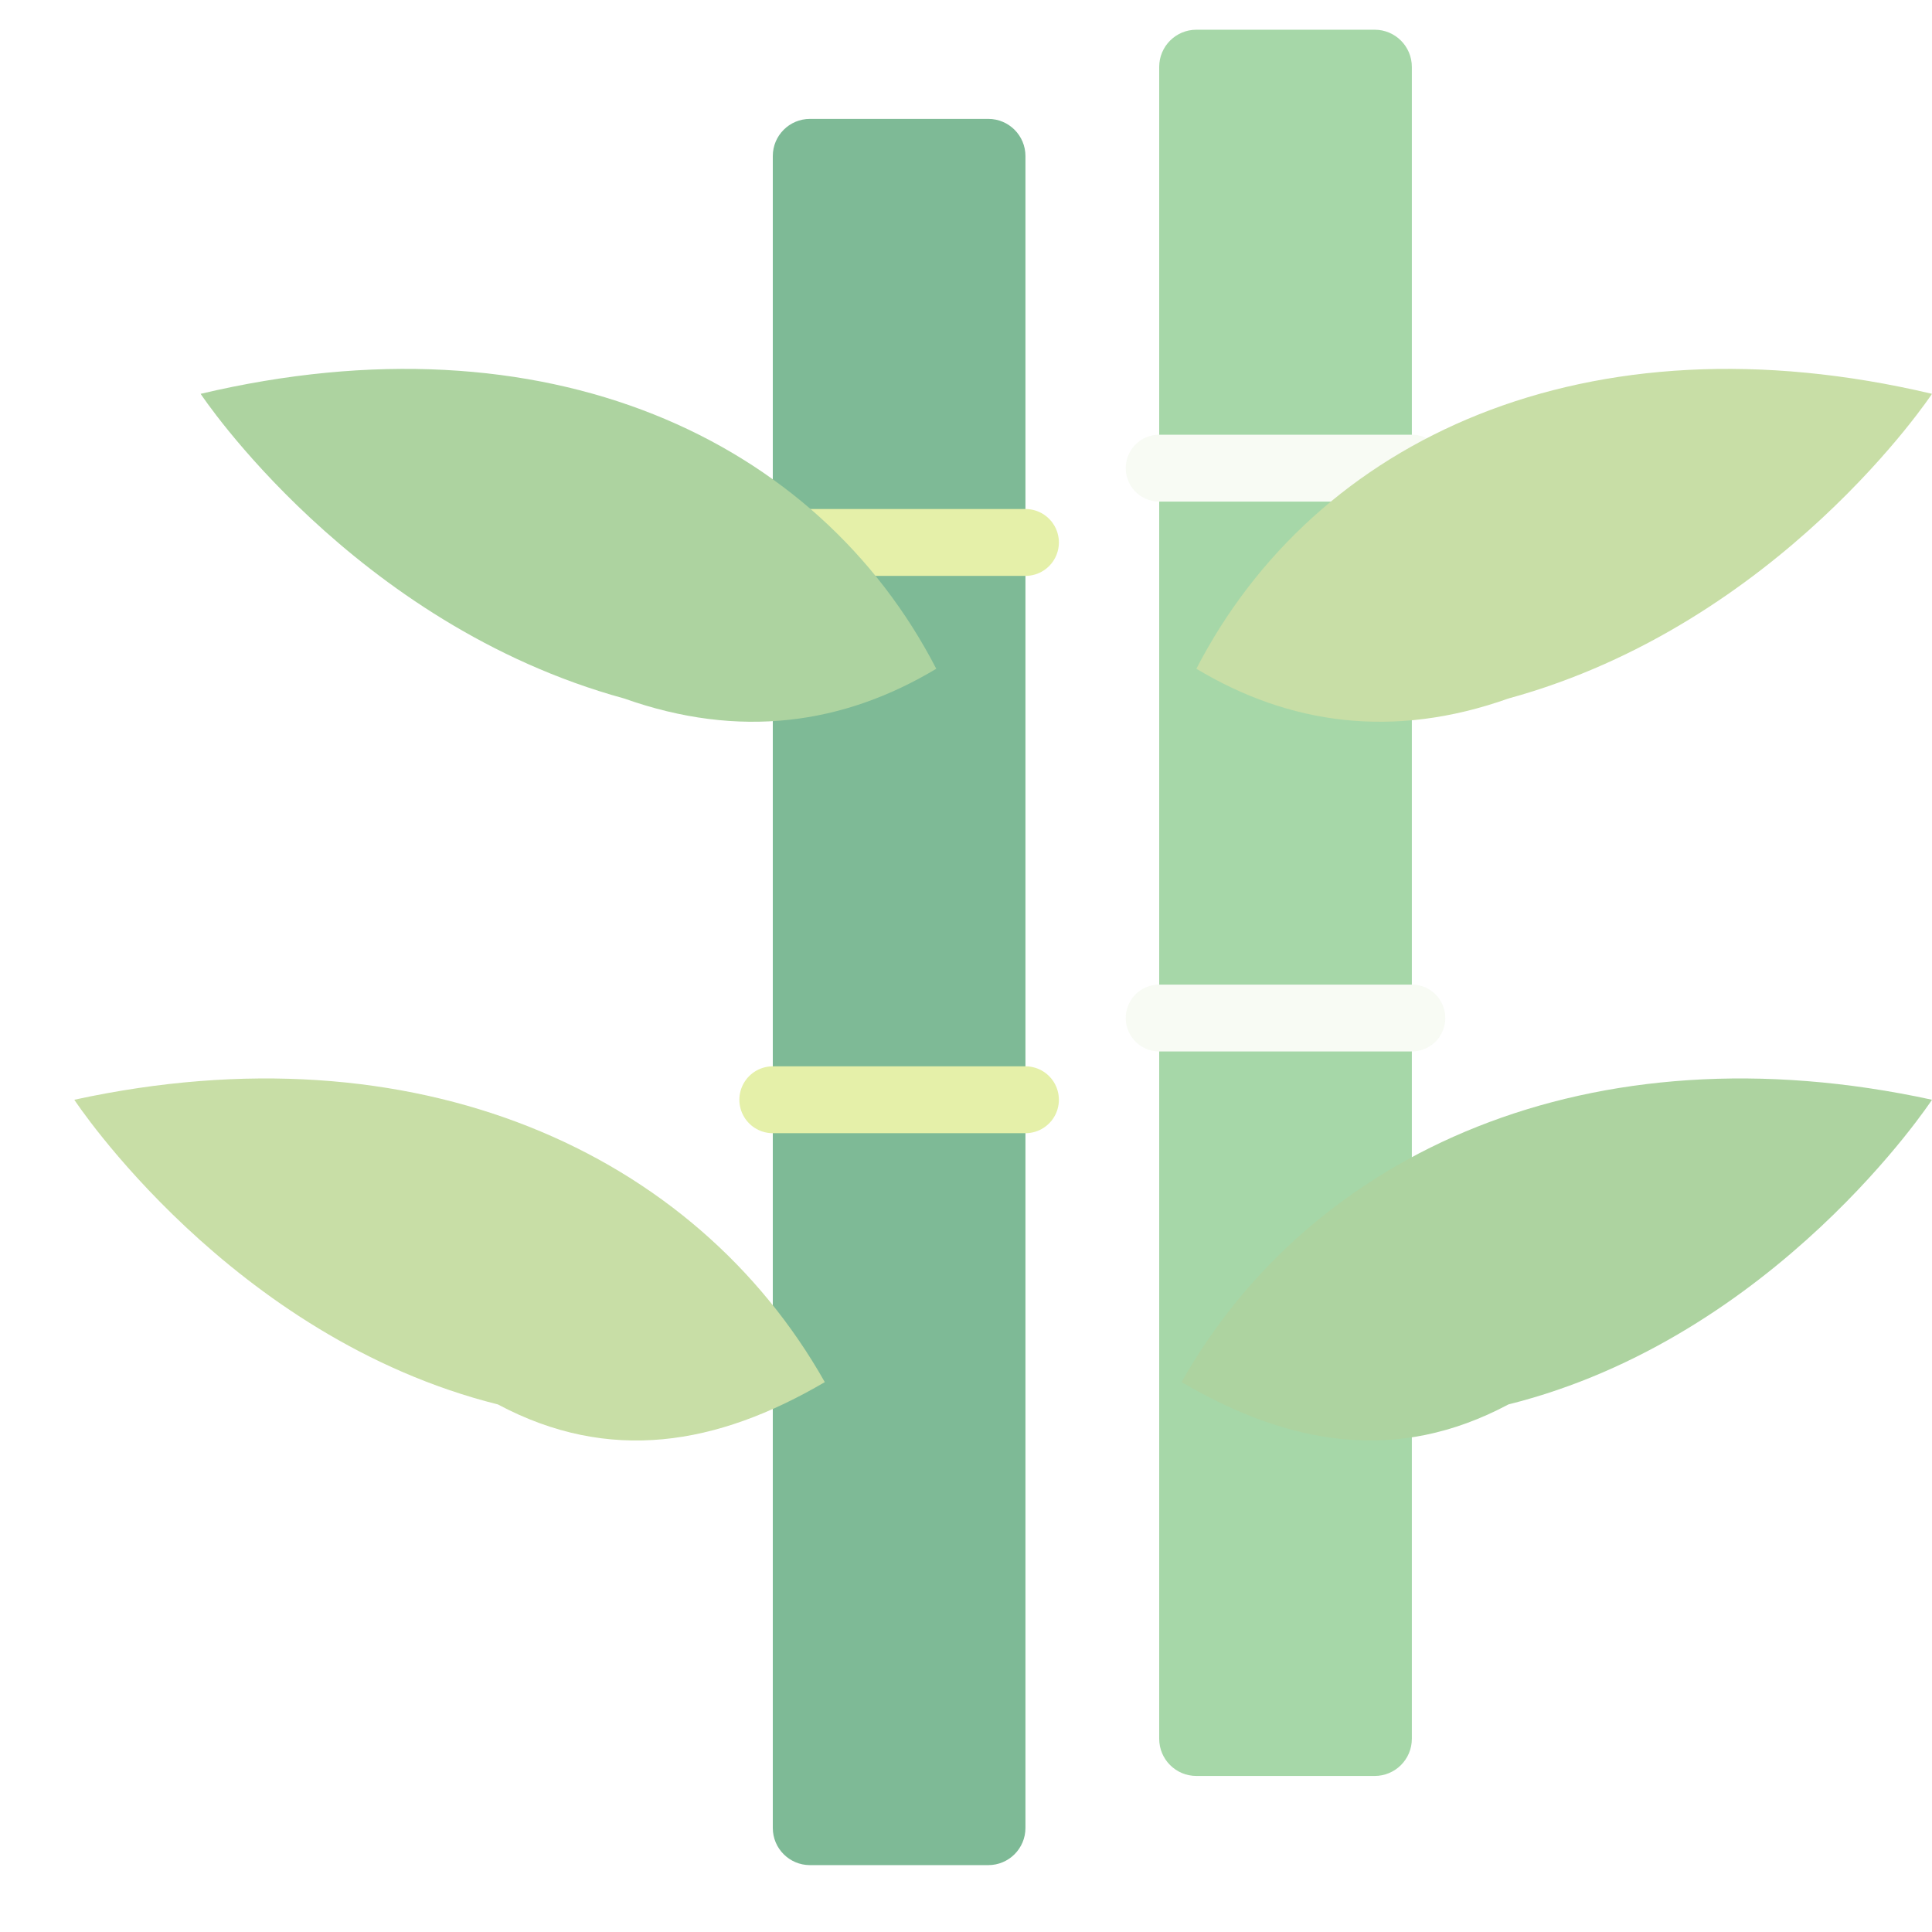
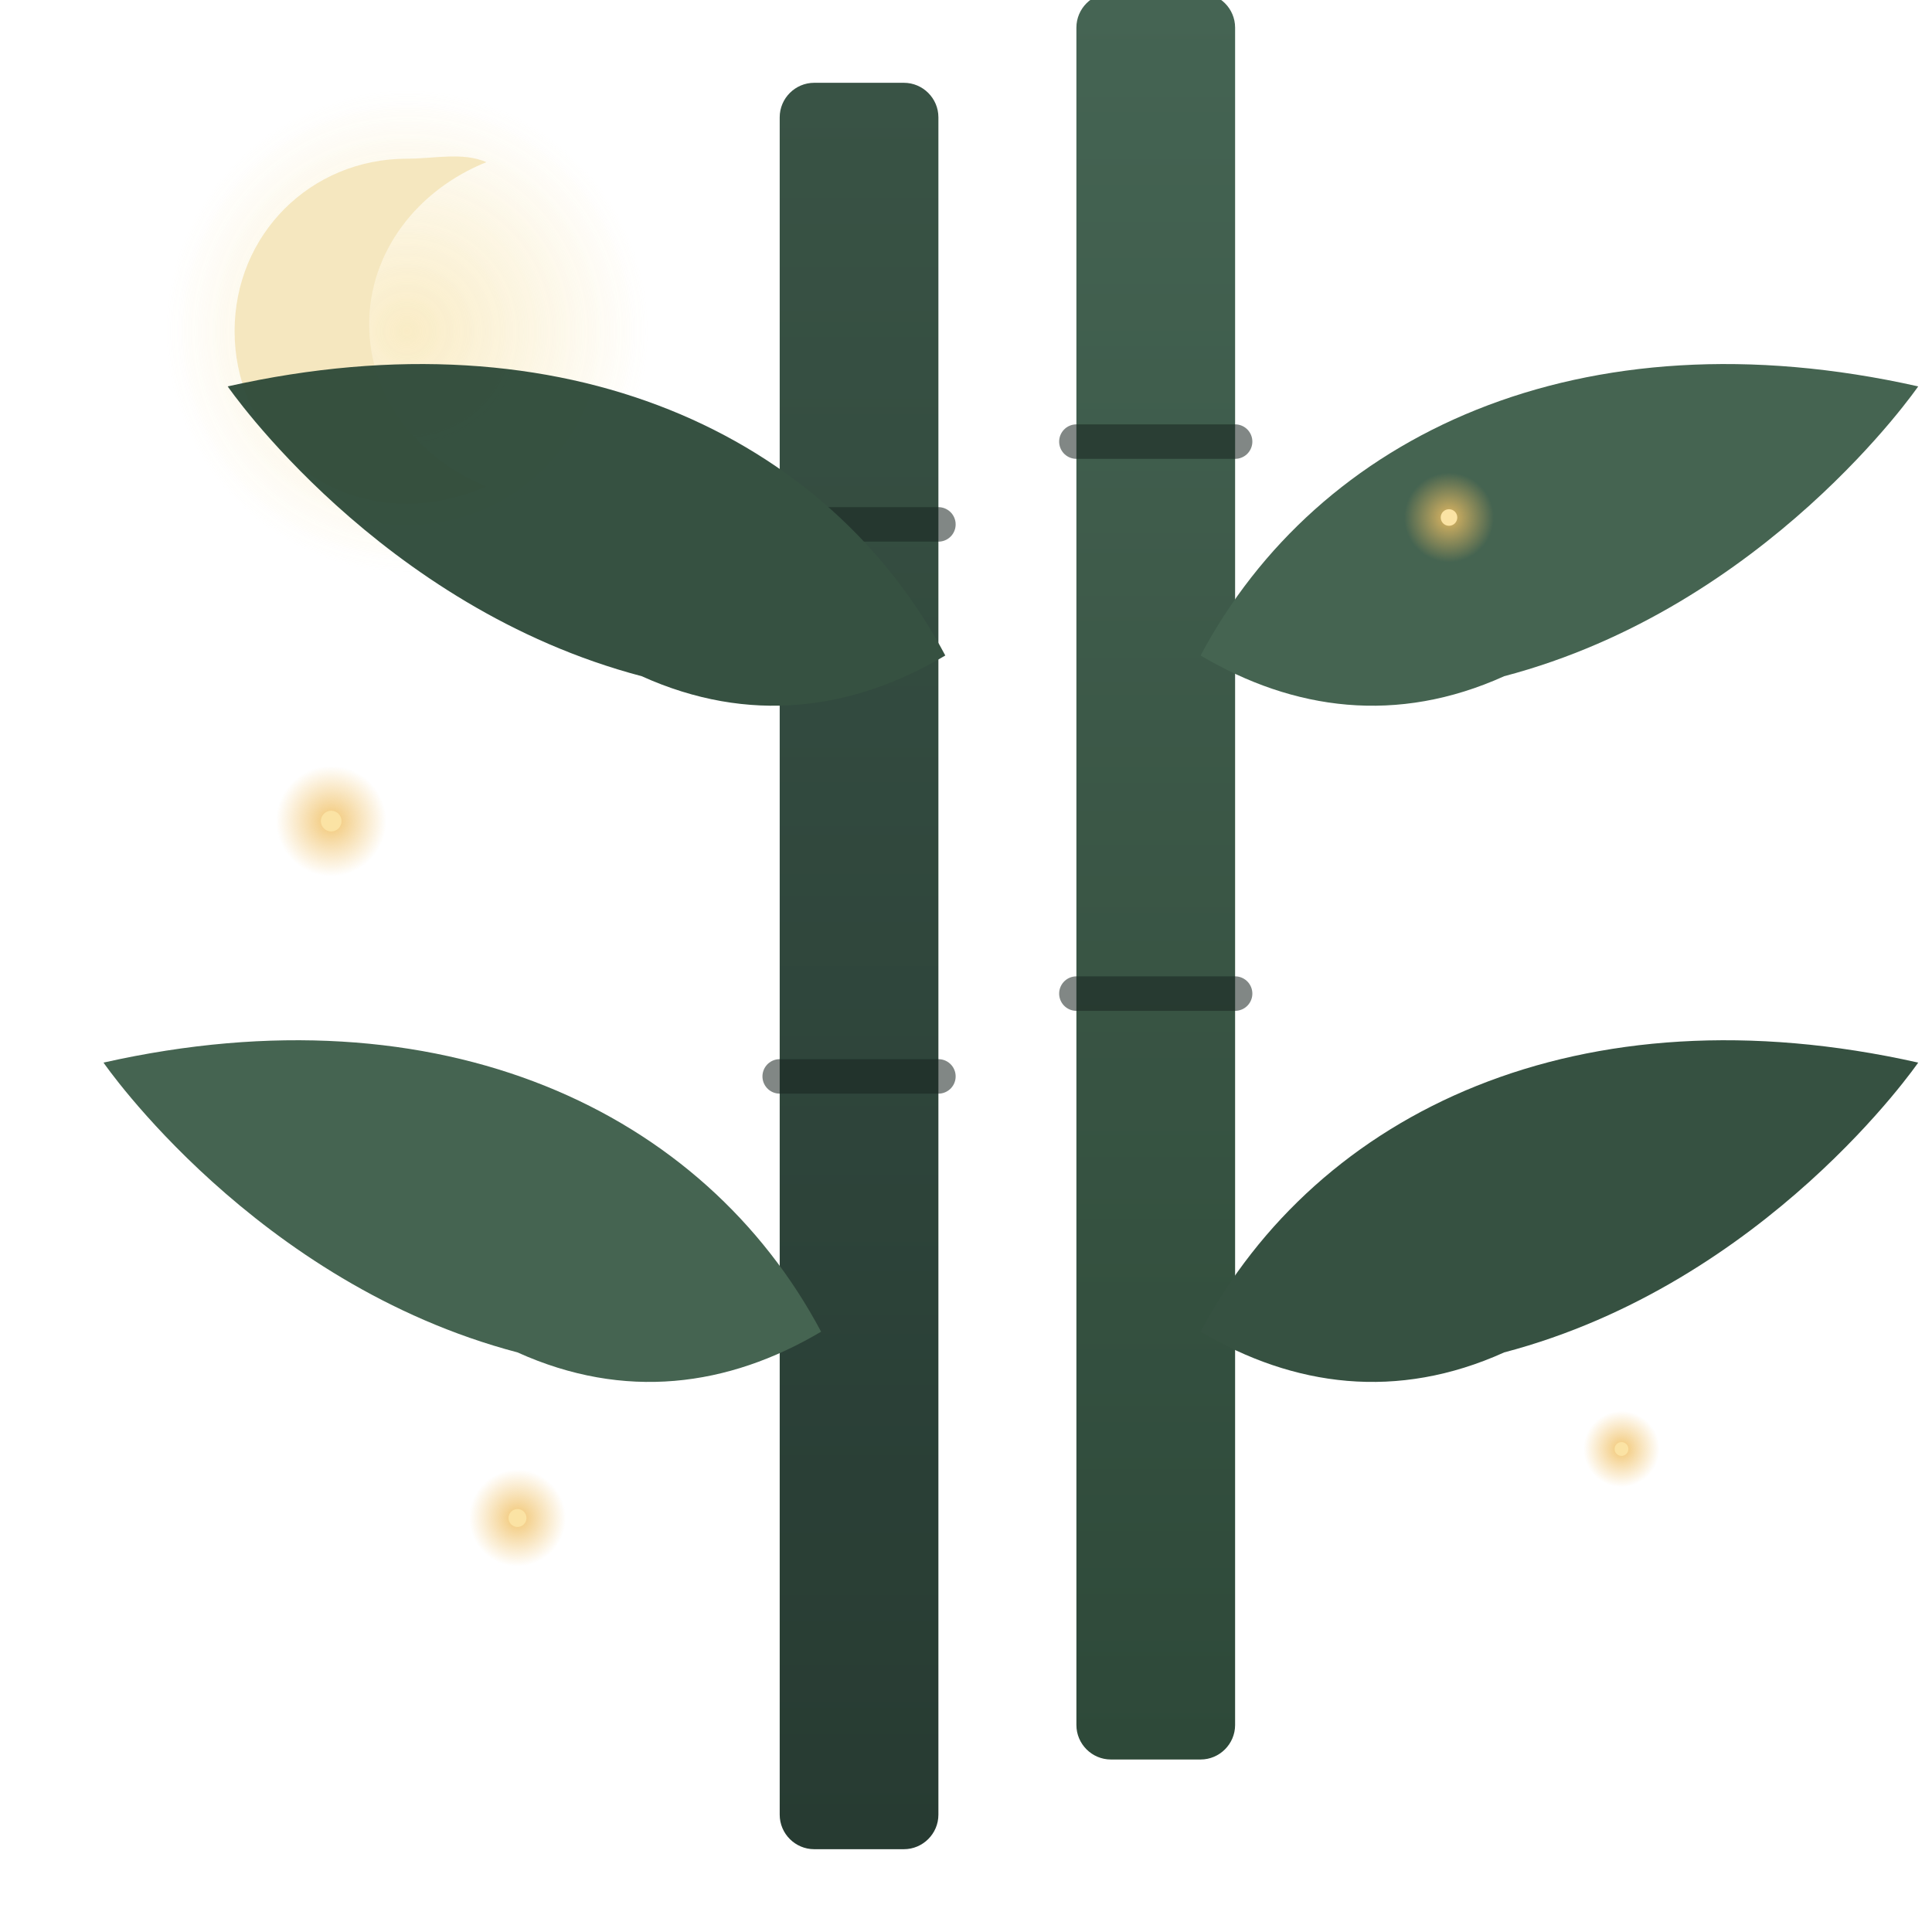
- <svg xmlns="http://www.w3.org/2000/svg" width="520" height="520" viewBox="0 0 520 520" fill="none">
-   <g opacity="0.62">
-     <path d="M208 42C208 36.477 212.477 32 218 32H266C271.523 32 276 36.477 276 42V492C276 497.523 271.523 502 266 502H218C212.477 502 208 497.523 208 492V42Z" fill="#2F8F55" />
-     <path d="M312 18C312 12.477 316.477 8 322 8H370C375.523 8 380 12.477 380 18V468C380 473.523 375.523 478 370 478H322C316.477 478 312 473.523 312 468V18Z" fill="#6FBF73" />
-     <path d="M208 146H276" stroke="#D5E675" stroke-width="18" stroke-linecap="round" />
-     <path d="M208 296H276" stroke="#D5E675" stroke-width="18" stroke-linecap="round" />
-     <path d="M312 126H380" stroke="#F3F8ED" stroke-width="18" stroke-linecap="round" />
-     <path d="M312 274H380" stroke="#F3F8ED" stroke-width="18" stroke-linecap="round" />
-     <path d="M168 188C95 168 54 106 54 106C147 84 220 118 252 180C227 195 199 199 168 188Z" fill="#7AB866" />
-     <path d="M406 188C479 168 520 106 520 106C427 84 354 118 322 180C347 195 375 199 406 188Z" fill="#A6C96F" />
-     <path d="M134 378C62 360 20 296 20 296C112 276 187 310 222 372C193 389 164 394 134 378Z" fill="#A6C96F" />
-     <path d="M406 378C478 360 520 296 520 296C428 276 353 310 318 372C347 389 376 394 406 378Z" fill="#7AB866" />
+ <svg xmlns="http://www.w3.org/2000/svg" width="560" height="560" viewBox="0 0 560 560" fill="none">
+   <defs>
+     <radialGradient id="moonGlow" cx="50%" cy="50%" r="50%">
+       <stop offset="0%" stop-color="#f4d98c" stop-opacity="0.55" />
+       <stop offset="100%" stop-color="#f4d98c" stop-opacity="0" />
+     </radialGradient>
+     <radialGradient id="fireflyGlow" cx="50%" cy="50%" r="50%">
+       <stop offset="0%" stop-color="#f0c064" stop-opacity="0.9" />
+       <stop offset="100%" stop-color="#f0c064" stop-opacity="0" />
+     </radialGradient>
+     <linearGradient id="stalkA" x1="0" y1="0" x2="0" y2="1">
+       <stop offset="0%" stop-color="#2f4a3c" />
+       <stop offset="100%" stop-color="#1c3128" />
+     </linearGradient>
+     <linearGradient id="stalkB" x1="0" y1="0" x2="0" y2="1">
+       <stop offset="0%" stop-color="#3c5c4a" />
+       <stop offset="100%" stop-color="#24402f" />
+     </linearGradient>
+   </defs>
+   <g opacity="0.9">
+     <circle cx="118" cy="96" r="70" fill="url(#moonGlow)" />
+     <path d="M118 46C90 46 68 68 68 96C68 124 90 146 118 146C126 146 134 144 141 141C121 133 107 115 107 94C107 73 121 55 141 47C134 44 126 46 118 46Z" fill="#f4e4b8" />
+   </g>
+   <g opacity="0.95">
+     <path d="M226 34C226 28.5 230.5 24 236 24H262C267.5 24 272 28.5 272 34V526C272 531.5 267.5 536 262 536H236C230.5 536 226 531.5 226 526V34Z" fill="url(#stalkA)" />
+     <path d="M312 8C312 2.5 316.5 -2 322 -2H348C353.5 -2 358 2.5 358 8V500C358 505.5 353.5 510 348 510H322C316.5 510 312 505.5 312 500V8Z" fill="url(#stalkB)" />
+     <path d="M226 152H272" stroke="#0d1a15" stroke-width="10" stroke-linecap="round" opacity="0.55" />
+     <path d="M226 312H272" stroke="#0d1a15" stroke-width="10" stroke-linecap="round" opacity="0.55" />
+     <path d="M312 128H358" stroke="#0d1a15" stroke-width="10" stroke-linecap="round" opacity="0.55" />
+     <path d="M312 288H358" stroke="#0d1a15" stroke-width="10" stroke-linecap="round" opacity="0.55" />
+     <path d="M186 196C110 176 66 112 66 112C164 90 240 126 274 190C247 206 217 210 186 196Z" fill="#2c4838" />
+     <path d="M436 196C512 176 556 112 556 112C458 90 382 126 348 190C375 206 405 210 436 196Z" fill="#3c5c48" />
+     <path d="M150 392C74 372 30 308 30 308C128 286 204 322 238 386C211 402 181 406 150 392Z" fill="#3c5c48" />
+     <path d="M436 392C512 372 556 308 556 308C458 286 382 322 348 386C375 402 405 406 436 392Z" fill="#2c4838" />
+   </g>
+   <g>
+     <circle cx="96" cy="238" r="16" fill="url(#fireflyGlow)" />
+     <circle cx="96" cy="238" r="3" fill="#fbe3a4" />
+     <circle cx="420" cy="150" r="13" fill="url(#fireflyGlow)" />
+     <circle cx="420" cy="150" r="2.4" fill="#fbe3a4" />
+     <circle cx="150" cy="440" r="14" fill="url(#fireflyGlow)" />
+     <circle cx="150" cy="440" r="2.6" fill="#fbe3a4" />
+     <circle cx="470" cy="420" r="11" fill="url(#fireflyGlow)" />
+     <circle cx="470" cy="420" r="2" fill="#fbe3a4" />
  </g>
</svg>
